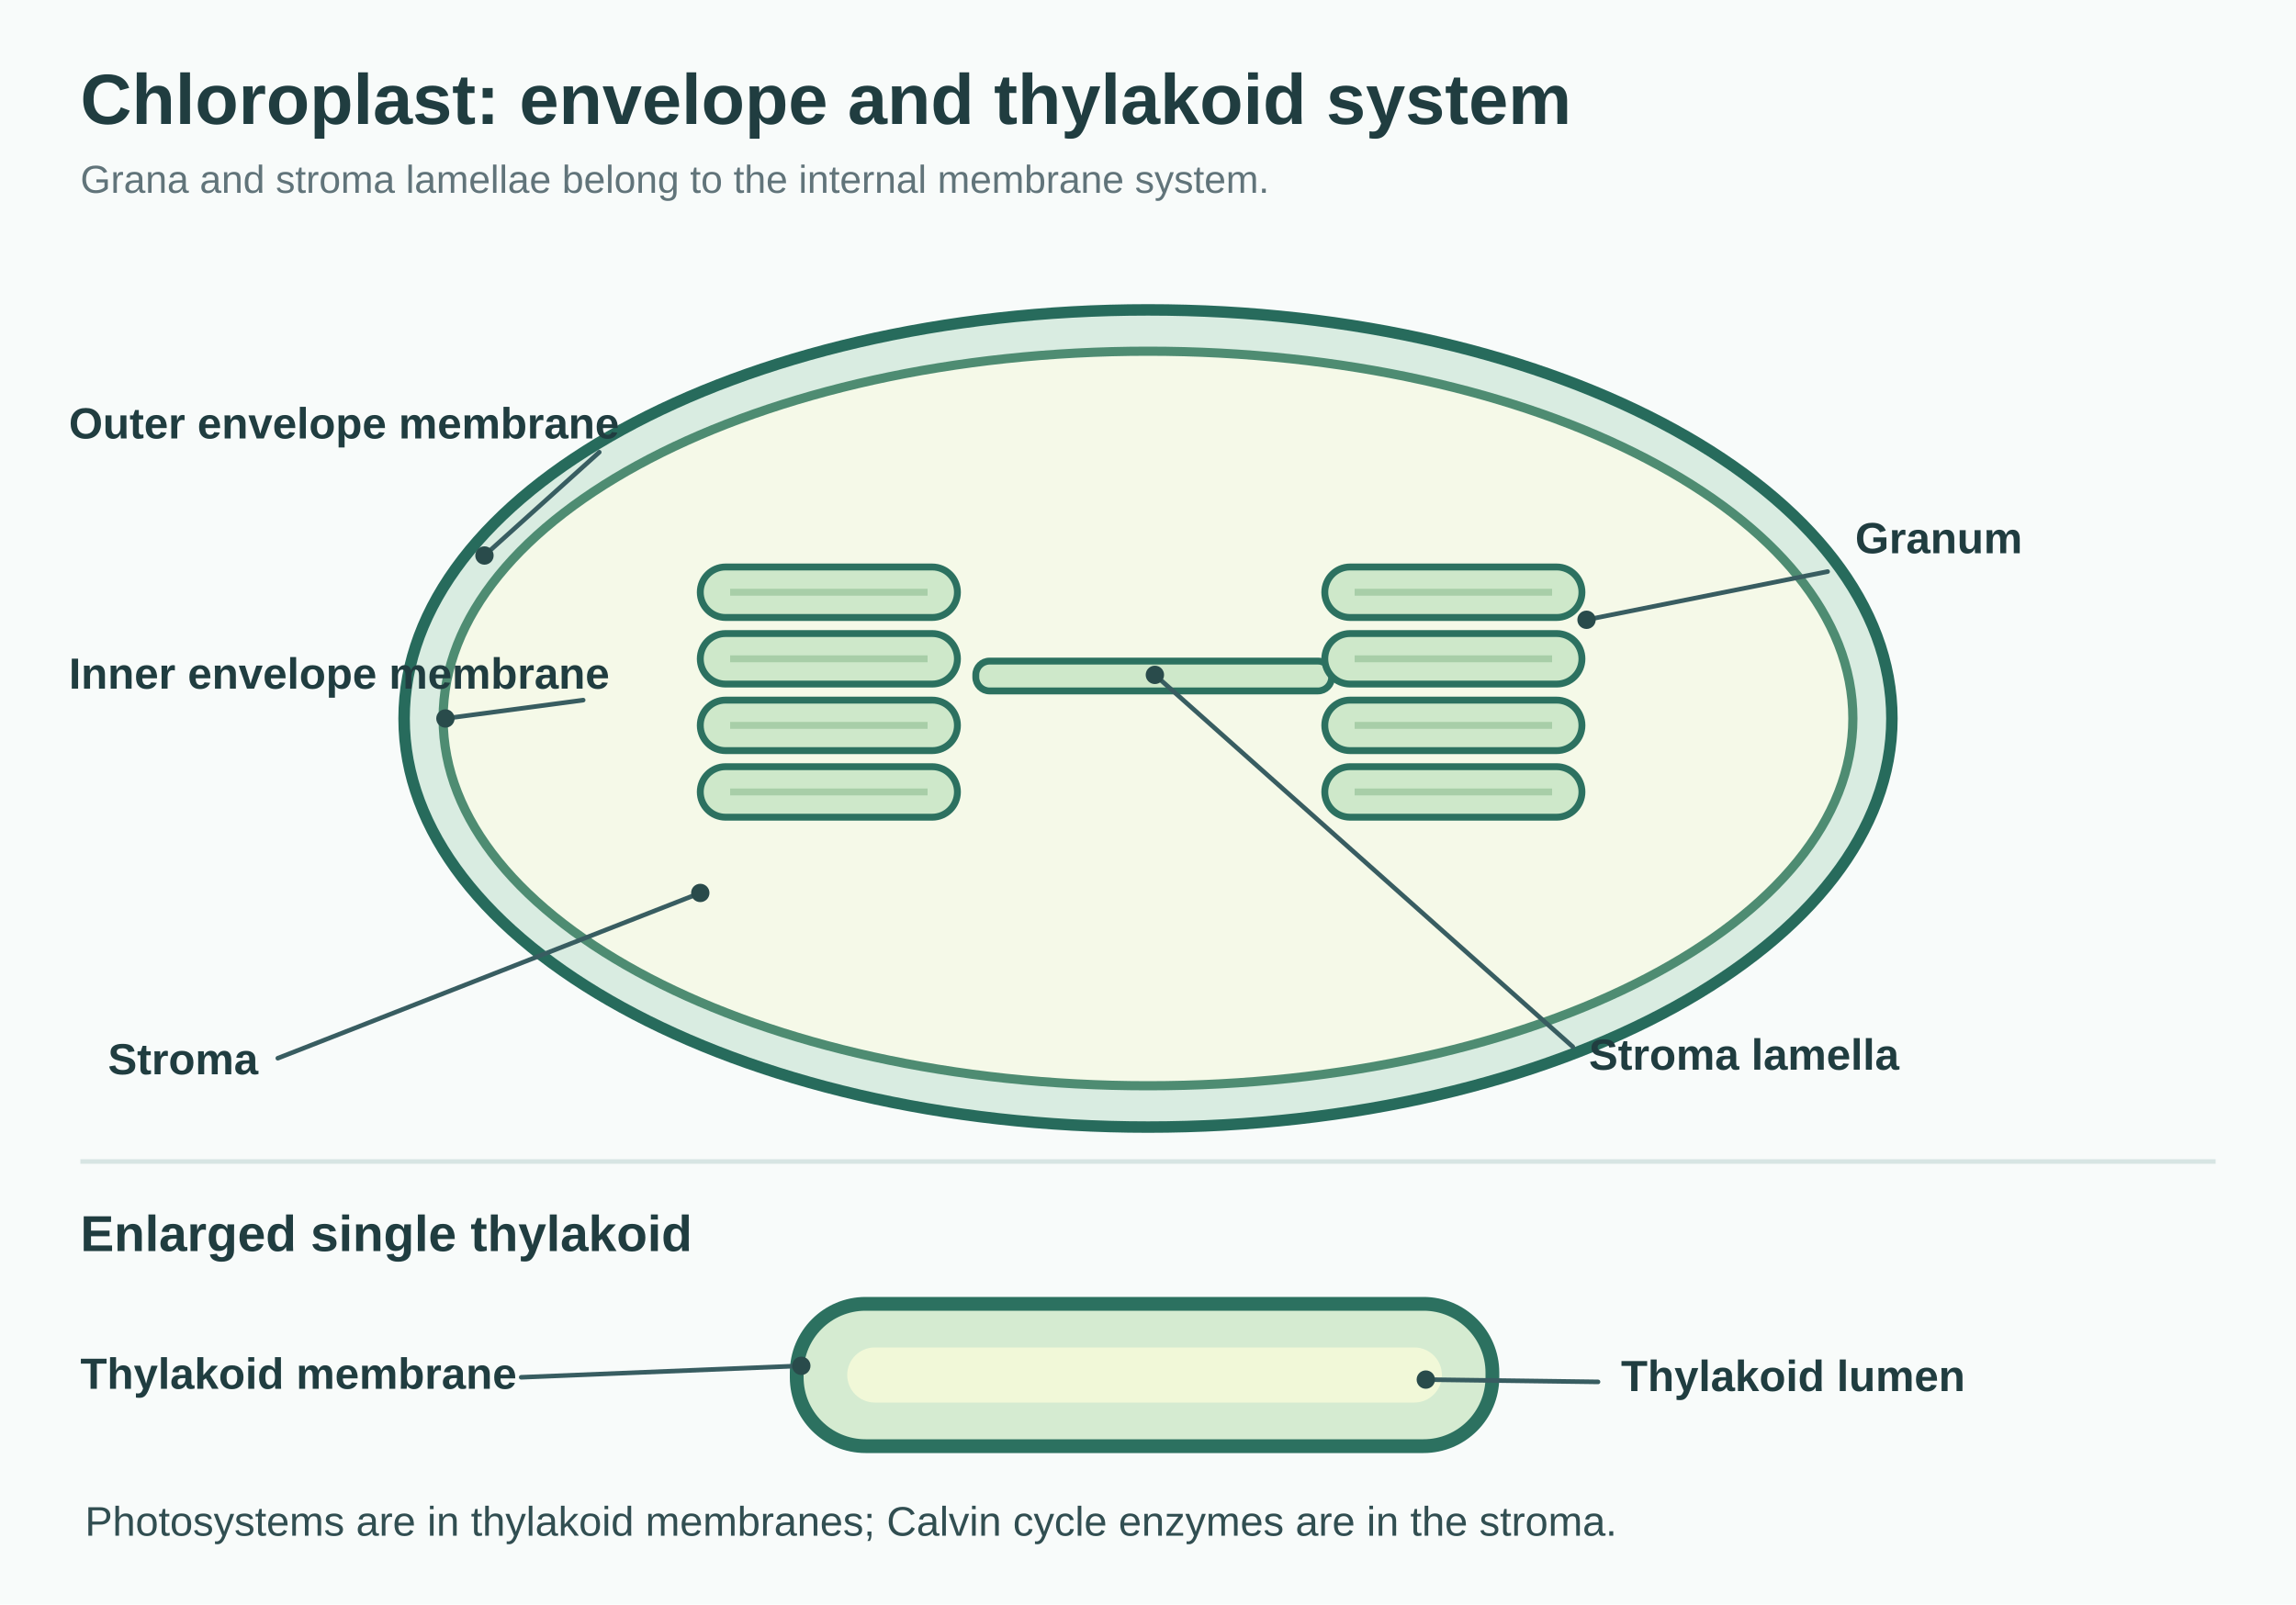
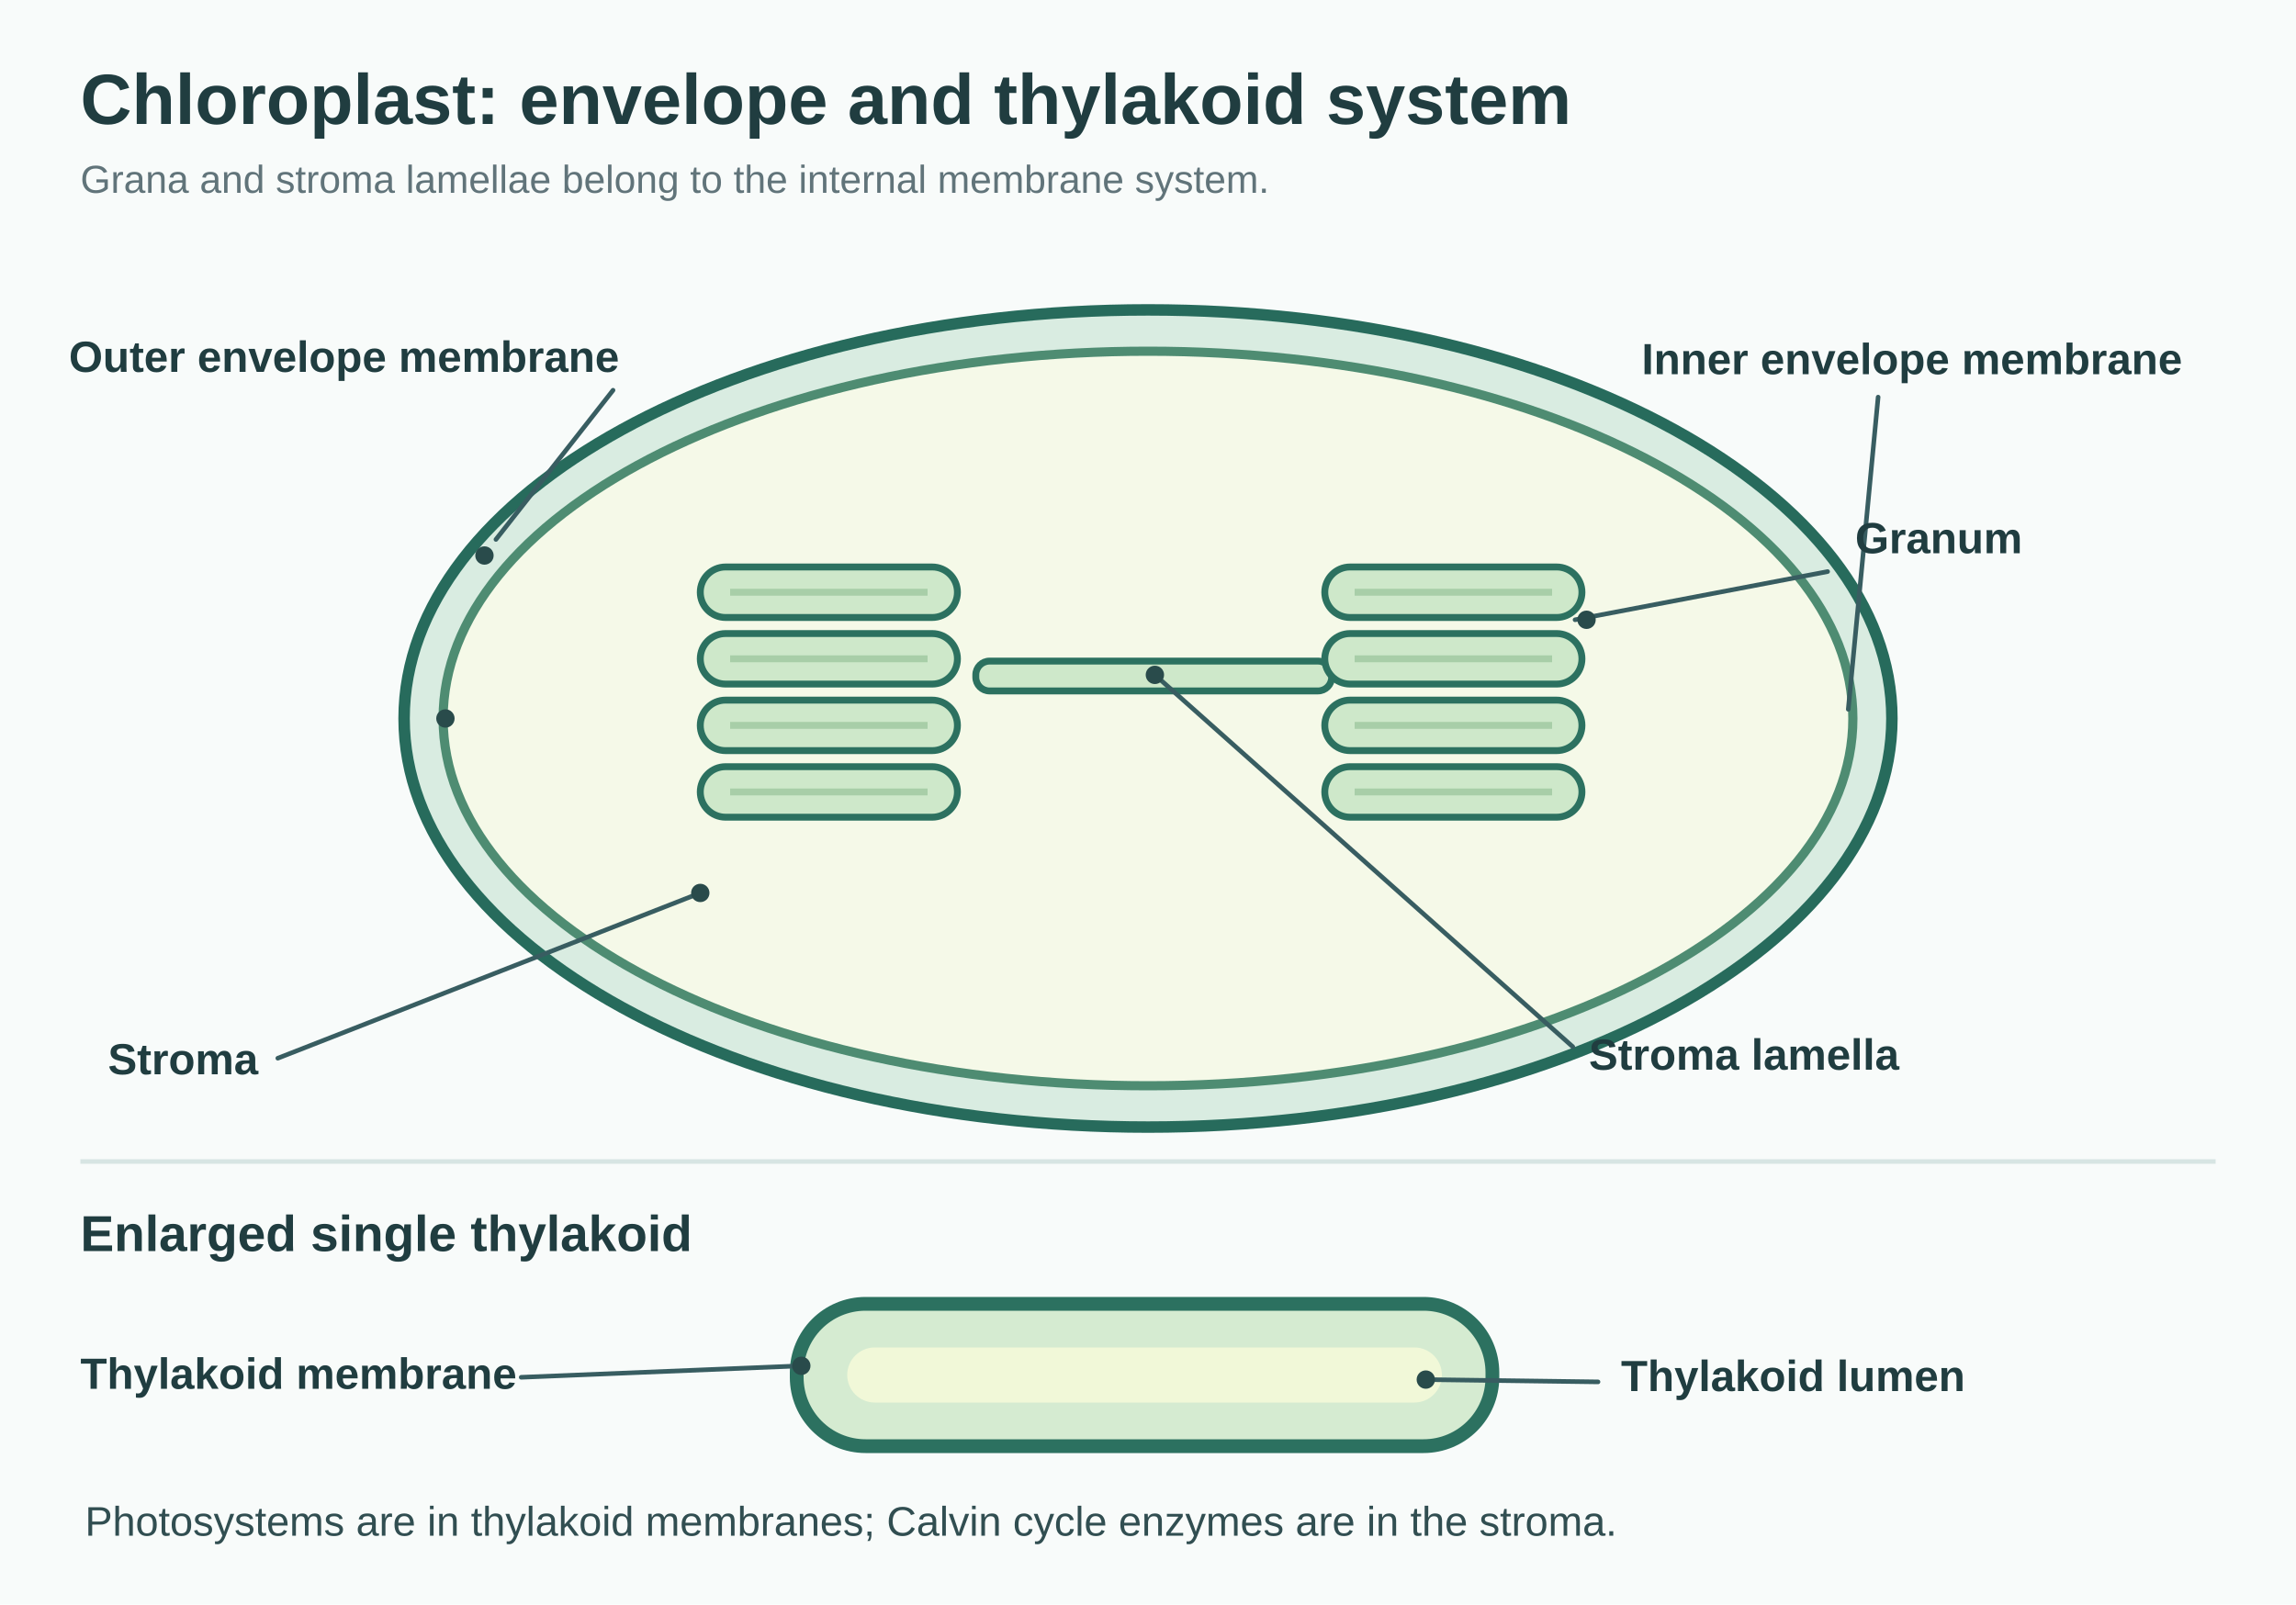
<svg xmlns="http://www.w3.org/2000/svg" viewBox="0 0 1000 699" role="img" aria-labelledby="chloroplast-title chloroplast-desc">
  <defs>
    <marker id="flowArrow" viewBox="0 0 10 10" refX="9" refY="5" markerWidth="7" markerHeight="7" orient="auto">
      <path d="M0 0 L10 5 L0 10 Z" fill="#3b6061" />
    </marker>
  </defs>
  <style>text{font-family:Arial,Helvetica,sans-serif;fill:#203d40}.title{font-size:31px;font-weight:700}.subtitle{font-size:17px;fill:#61747a}.step{font-size:22px;font-weight:700}.label{font-size:19px;font-weight:600}.small{font-size:16px;fill:#436264}.note{font-size:18px;fill:#314e51}.leader{stroke:#385d61;stroke-width:2;fill:none;stroke-linecap:round;stroke-linejoin:round}.membrane{stroke:#236a6c;stroke-width:4;fill:none}.flow{stroke:#3b6061;stroke-width:3;fill:none;marker-end:url(#flowArrow)}.bacteria{fill:#db8774;stroke:#944b46;stroke-width:2}.enzyme{fill:#e4a25c;stroke:#995d2c;stroke-width:1.5}</style>
  <rect width="1000" height="699" fill="#f8fbfa" />
  <text x="35" y="54" class="title">Chloroplast: envelope and thylakoid system</text>
  <text x="35" y="84" class="subtitle">Grana and stroma lamellae belong to the internal membrane system.</text>
  <ellipse cx="500" cy="313" rx="324" ry="178" fill="#d9ece1" stroke="#276b5c" stroke-width="5" />
  <ellipse cx="500" cy="313" rx="307" ry="160" fill="#f5f9e8" stroke="#4e8c72" stroke-width="4" />
  <rect x="425" y="288" width="155" height="13" rx="6" fill="#cee8ca" stroke="#2c7160" stroke-width="3" />
  <rect x="305" y="247" width="112" height="22" rx="11" fill="#cee8ca" stroke="#2c7160" stroke-width="3" />
  <path d="M318 258 H404" stroke="#a8cea8" stroke-width="3" />
  <rect x="305" y="276" width="112" height="22" rx="11" fill="#cee8ca" stroke="#2c7160" stroke-width="3" />
  <path d="M318 287 H404" stroke="#a8cea8" stroke-width="3" />
  <rect x="305" y="305" width="112" height="22" rx="11" fill="#cee8ca" stroke="#2c7160" stroke-width="3" />
  <path d="M318 316 H404" stroke="#a8cea8" stroke-width="3" />
  <rect x="305" y="334" width="112" height="22" rx="11" fill="#cee8ca" stroke="#2c7160" stroke-width="3" />
  <path d="M318 345 H404" stroke="#a8cea8" stroke-width="3" />
  <rect x="577" y="247" width="112" height="22" rx="11" fill="#cee8ca" stroke="#2c7160" stroke-width="3" />
  <path d="M590 258 H676" stroke="#a8cea8" stroke-width="3" />
  <rect x="577" y="276" width="112" height="22" rx="11" fill="#cee8ca" stroke="#2c7160" stroke-width="3" />
  <path d="M590 287 H676" stroke="#a8cea8" stroke-width="3" />
  <rect x="577" y="305" width="112" height="22" rx="11" fill="#cee8ca" stroke="#2c7160" stroke-width="3" />
  <path d="M590 316 H676" stroke="#a8cea8" stroke-width="3" />
  <rect x="577" y="334" width="112" height="22" rx="11" fill="#cee8ca" stroke="#2c7160" stroke-width="3" />
  <path d="M590 345 H676" stroke="#a8cea8" stroke-width="3" />
-   <text x="30" y="191" class="label" data-recall-label="true">Outer envelope membrane</text>
-   <path class="leader" d="M261 197 L211 242" />
+   <text x="30" y="162" class="label" data-recall-label="true">Outer envelope membrane</text>
+   <path class="leader" d="M267 170 L216 235" />
  <circle cx="211" cy="242" r="4" fill="#294b4b" />
-   <text x="30" y="300" class="label" data-recall-label="true">Inner envelope membrane</text>
-   <path class="leader" d="M254 305 L194 313" />
+   <text x="715" y="163" class="label" data-recall-label="true">Inner envelope membrane</text>
+   <path class="leader" d="M818 173 L805 309" />
  <circle cx="194" cy="313" r="4" fill="#294b4b" />
  <text x="47" y="468" class="label" data-recall-label="true">Stroma</text>
  <path class="leader" d="M121 461 L305 389" />
  <circle cx="305" cy="389" r="4" fill="#294b4b" />
  <text x="808" y="241" class="label" data-recall-label="true">Granum</text>
-   <path class="leader" d="M796 249 L691 270" />
+   <path class="leader" d="M796 249 L686 270" />
  <circle cx="691" cy="270" r="4" fill="#294b4b" />
  <text x="692" y="466" class="label" data-recall-label="true">Stroma lamella</text>
  <path class="leader" d="M685 456 L503 294" />
  <circle cx="503" cy="294" r="4" fill="#294b4b" />
  <path d="M35 506 H965" stroke="#d7e5e3" stroke-width="2" />
  <text x="35" y="545" class="step">Enlarged single thylakoid</text>
  <rect x="347" y="568" width="303" height="62" rx="30" fill="#d5ebd1" stroke="#2c7160" stroke-width="6" />
  <rect x="369" y="587" width="259" height="24" rx="12" fill="#f1f8d8" stroke="none" />
  <text x="35" y="605" class="label" data-recall-label="true">Thylakoid membrane</text>
  <path class="leader" d="M227 600 L349 595" />
  <circle cx="349" cy="595" r="4" fill="#294b4b" />
  <text x="706" y="606" class="label" data-recall-label="true">Thylakoid lumen</text>
  <path class="leader" d="M696 602 L621 601" />
  <circle cx="621" cy="601" r="4" fill="#294b4b" />
  <text x="37" y="669" class="note">Photosystems are in thylakoid membranes; Calvin cycle enzymes are in the stroma.</text>
</svg>
